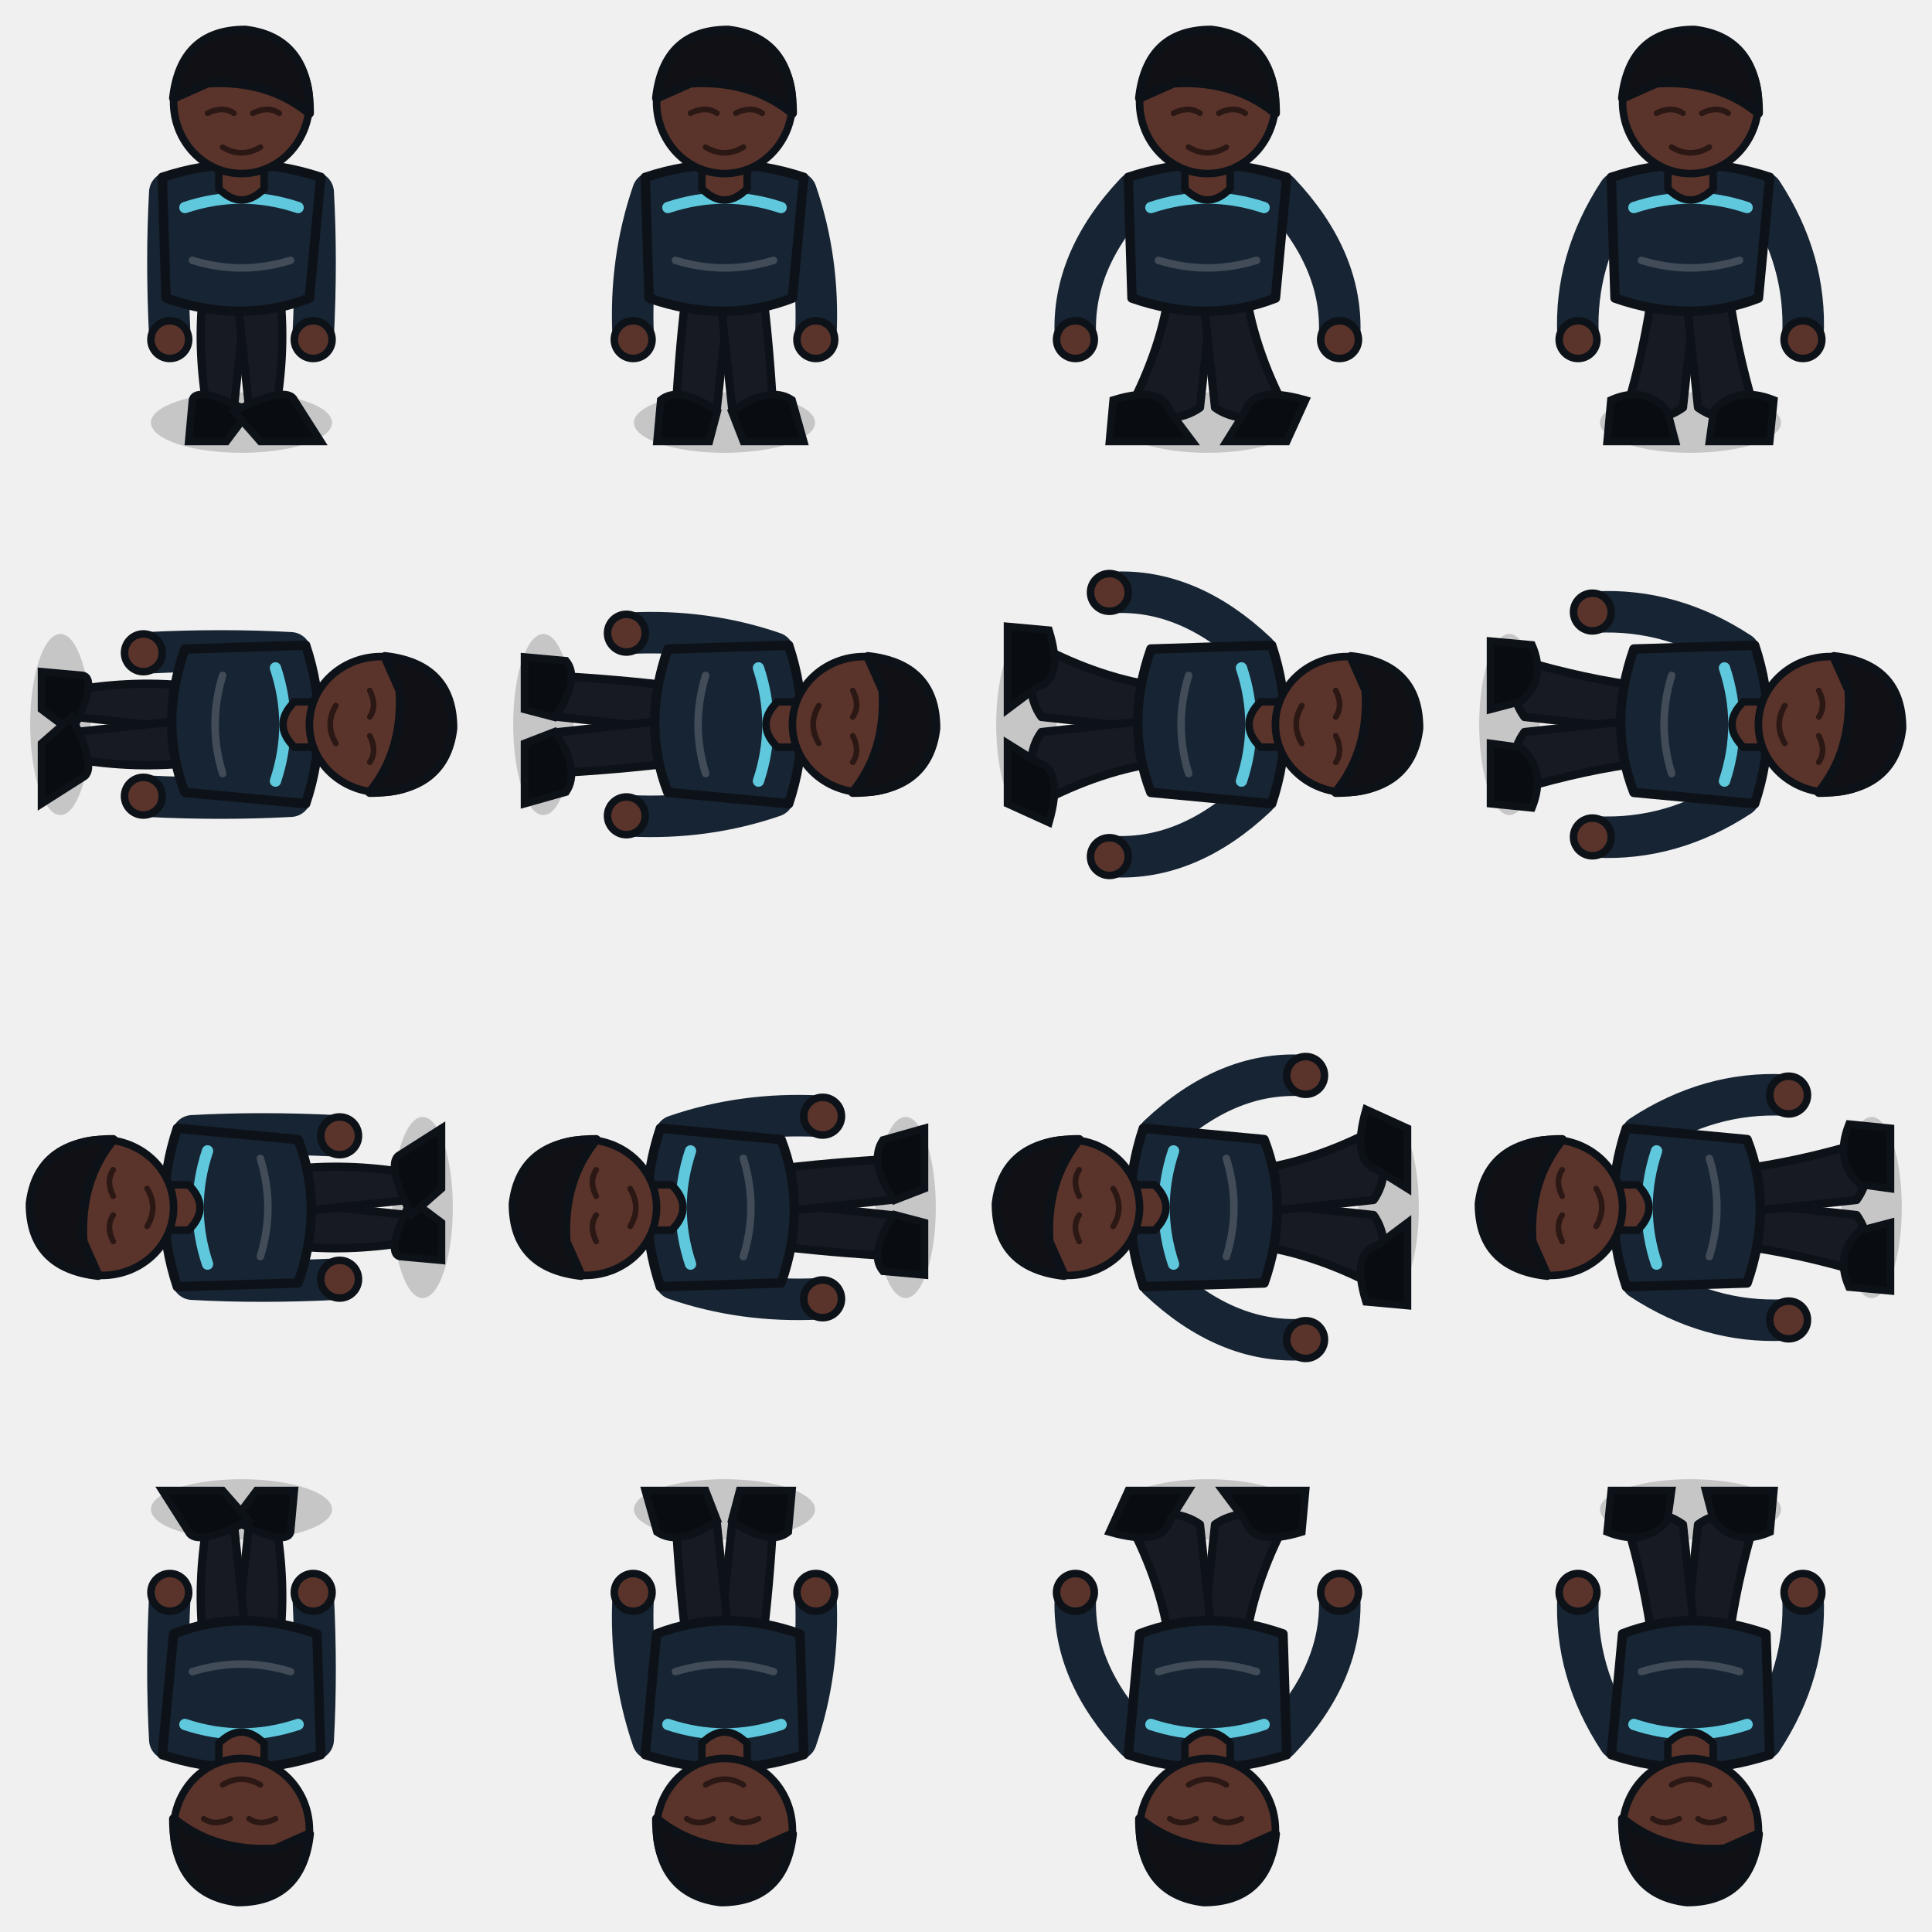
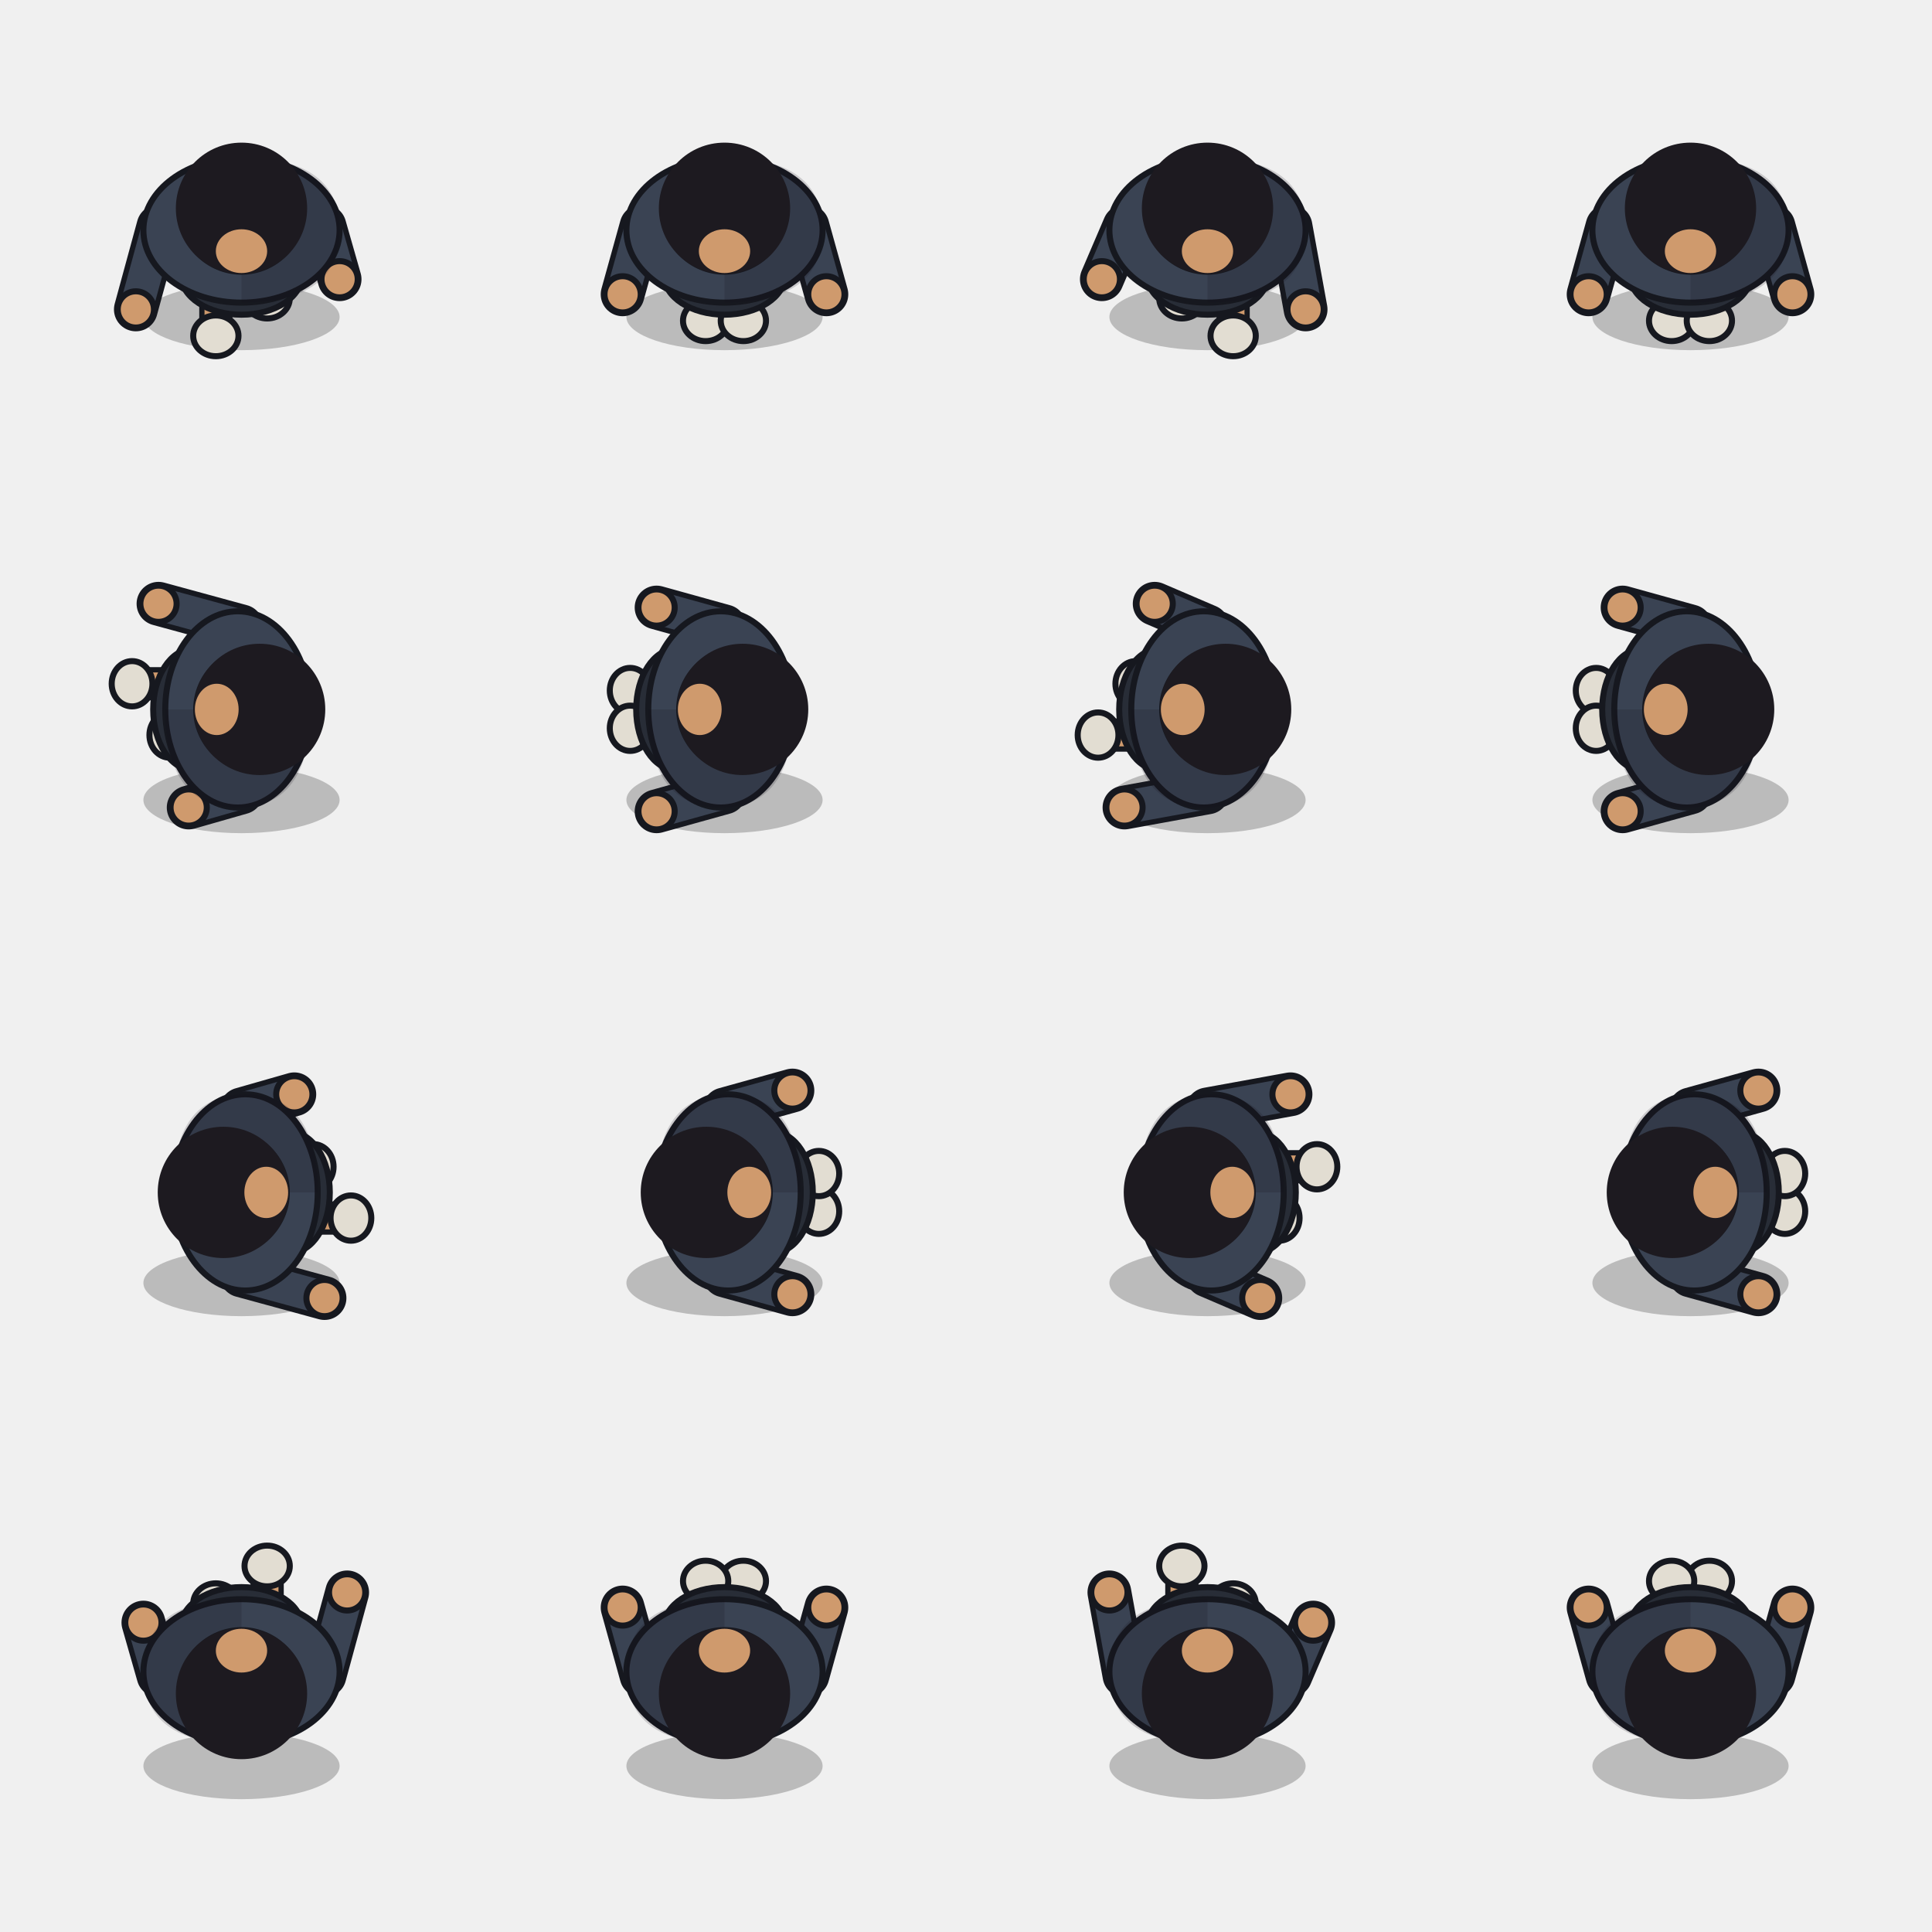
- <svg xmlns="http://www.w3.org/2000/svg" viewBox="0 0 512 512">
-   <style>.skin{fill:#5a342b;stroke:#0d1218;stroke-width:2}.hair{fill:#111014;stroke:#0d1218;stroke-width:2.4;stroke-linejoin:round}.top{fill:#172433;stroke:#0d1218;stroke-width:2.5;stroke-linejoin:round}.pants{fill:#171a21;stroke:#0d1218;stroke-width:2.2;stroke-linejoin:round}.shoe{fill:#090c11;stroke:#0d1218;stroke-width:2}.arm{fill:none;stroke:#172433;stroke-width:11;stroke-linecap:round}.accent{fill:none;stroke:#5fc8dd;stroke-width:3;stroke-linecap:round}.highlight{fill:none;stroke:#fff;stroke-opacity:.18;stroke-width:2;stroke-linecap:round}.face{fill:none;stroke:#2b1714;stroke-width:1.5;stroke-linecap:round}</style>
-   <defs>
-     <g id="f0">
-       <ellipse cx="64" cy="112" rx="24" ry="8" fill="#05080d" opacity=".18" />
-       <path d="M54 76Q52 92 55 109Q55 113 62 108L65 80Z" class="pants" />
-       <path d="M74 76Q76 92 73 109Q73 113 66 108L63 80Z" class="pants" />
-       <path d="M51 106Q52 102 66 109L60 117H50Z" class="shoe" />
-       <path d="M62 109Q76 102 78 106L85 117H69Z" class="shoe" />
-       <path d="M45 51Q44 69 45 89" class="arm" />
-       <circle cx="45" cy="90" r="5" class="skin" />
-       <path d="M83 51Q84 69 83 89" class="arm" />
-       <circle cx="83" cy="90" r="5" class="skin" />
-       <path d="M43 47Q64 40 85 47L82 79Q64 86 44 79Z" class="top" />
-       <path d="M49 55Q64 50 79 55" class="accent" />
-       <path d="M51 69Q64 73 77 69" class="highlight" />
-       <path d="M58 39H70V50Q64 56 58 50Z" class="skin" />
-       <ellipse cx="64" cy="27" rx="18" ry="19" class="skin" />
-       <path d="M46 26Q48 8 65 8Q82 10 82 30Q71 21 55 22Z" class="hair" />
-       <path d="M55 30Q59 28 62 30M67 30Q71 28 74 30M59 39Q64 42 69 39" class="face" />
-     </g>
-     <g id="f1">
-       <ellipse cx="64" cy="112" rx="24" ry="8" fill="#05080d" opacity=".18" />
-       <path d="M54 76Q52 92 51.1 109Q55 113 62 108L65 80Z" class="pants" />
-       <path d="M74 76Q76 92 76.9 109Q73 113 66 108L63 80Z" class="pants" />
-       <path d="M47.1 106Q52 102 62.1 109L60 117H46.1Z" class="shoe" />
-       <path d="M65.9 109Q76 102 81.9 106L85 117H69Z" class="shoe" />
-       <path d="M45 51Q38.8 69 39.8 89" class="arm" />
-       <circle cx="39.8" cy="90" r="5" class="skin" />
-       <path d="M83 51Q89.2 69 88.2 89" class="arm" />
-       <circle cx="88.2" cy="90" r="5" class="skin" />
-       <path d="M43 47Q64 40 85 47L82 79Q64 86 44 79Z" class="top" />
-       <path d="M49 55Q64 50 79 55" class="accent" />
-       <path d="M51 69Q64 73 77 69" class="highlight" />
-       <path d="M58 39H70V50Q64 56 58 50Z" class="skin" />
-       <ellipse cx="64" cy="27" rx="18" ry="19" class="skin" />
-       <path d="M46 26Q48 8 65 8Q82 10 82 30Q71 21 55 22Z" class="hair" />
-       <path d="M55 30Q59 28 62 30M67 30Q71 28 74 30M59 39Q64 42 69 39" class="face" />
-     </g>
-     <g id="f2">
-       <ellipse cx="64" cy="112" rx="24" ry="8" fill="#05080d" opacity=".18" />
-       <path d="M54 76Q52 92 43 109Q55 113 62 108L65 80Z" class="pants" />
-       <path d="M74 76Q76 92 85 109Q73 113 66 108L63 80Z" class="pants" />
-       <path d="M39 106Q52 102 54 109L60 117H38Z" class="shoe" />
-       <path d="M74 109Q76 102 90 106L85 117H69Z" class="shoe" />
-       <path d="M45 51Q28 69 29 89" class="arm" />
-       <circle cx="29" cy="90" r="5" class="skin" />
-       <path d="M83 51Q100 69 99 89" class="arm" />
-       <circle cx="99" cy="90" r="5" class="skin" />
-       <path d="M43 47Q64 40 85 47L82 79Q64 86 44 79Z" class="top" />
-       <path d="M49 55Q64 50 79 55" class="accent" />
-       <path d="M51 69Q64 73 77 69" class="highlight" />
-       <path d="M58 39H70V50Q64 56 58 50Z" class="skin" />
-       <ellipse cx="64" cy="27" rx="18" ry="19" class="skin" />
-       <path d="M46 26Q48 8 65 8Q82 10 82 30Q71 21 55 22Z" class="hair" />
-       <path d="M55 30Q59 28 62 30M67 30Q71 28 74 30M59 39Q64 42 69 39" class="face" />
-     </g>
-     <g id="f3">
-       <ellipse cx="64" cy="112" rx="24" ry="8" fill="#05080d" opacity=".18" />
-       <path d="M54 76Q52 92 46.9 109Q55 113 62 108L65 80Z" class="pants" />
-       <path d="M74 76Q76 92 81.1 109Q73 113 66 108L63 80Z" class="pants" />
-       <path d="M42.9 106Q52 102 57.9 109L60 117H41.9Z" class="shoe" />
-       <path d="M70.1 109Q76 102 86.1 106L85 117H69Z" class="shoe" />
-       <path d="M45 51Q33.2 69 34.2 89" class="arm" />
-       <circle cx="34.2" cy="90" r="5" class="skin" />
-       <path d="M83 51Q94.8 69 93.8 89" class="arm" />
-       <circle cx="93.8" cy="90" r="5" class="skin" />
-       <path d="M43 47Q64 40 85 47L82 79Q64 86 44 79Z" class="top" />
-       <path d="M49 55Q64 50 79 55" class="accent" />
-       <path d="M51 69Q64 73 77 69" class="highlight" />
-       <path d="M58 39H70V50Q64 56 58 50Z" class="skin" />
-       <ellipse cx="64" cy="27" rx="18" ry="19" class="skin" />
-       <path d="M46 26Q48 8 65 8Q82 10 82 30Q71 21 55 22Z" class="hair" />
-       <path d="M55 30Q59 28 62 30M67 30Q71 28 74 30M59 39Q64 42 69 39" class="face" />
-     </g>
-   </defs>
-   <g transform="translate(0 0)">
-     <use href="#f0" />
-   </g>
-   <g transform="translate(128 0)">
-     <use href="#f1" />
-   </g>
-   <g transform="translate(256 0)">
-     <use href="#f2" />
-   </g>
-   <g transform="translate(384 0)">
-     <use href="#f3" />
-   </g>
-   <g transform="translate(0 128) rotate(90 64 64)">
-     <use href="#f0" />
-   </g>
-   <g transform="translate(128 128) rotate(90 64 64)">
-     <use href="#f1" />
-   </g>
-   <g transform="translate(256 128) rotate(90 64 64)">
-     <use href="#f2" />
-   </g>
-   <g transform="translate(384 128) rotate(90 64 64)">
-     <use href="#f3" />
-   </g>
-   <g transform="translate(0 256) rotate(-90 64 64)">
-     <use href="#f0" />
-   </g>
-   <g transform="translate(128 256) rotate(-90 64 64)">
-     <use href="#f1" />
-   </g>
-   <g transform="translate(256 256) rotate(-90 64 64)">
-     <use href="#f2" />
-   </g>
-   <g transform="translate(384 256) rotate(-90 64 64)">
-     <use href="#f3" />
-   </g>
-   <g transform="translate(0 384) rotate(180 64 64)">
-     <use href="#f0" />
-   </g>
-   <g transform="translate(128 384) rotate(180 64 64)">
-     <use href="#f1" />
-   </g>
-   <g transform="translate(256 384) rotate(180 64 64)">
-     <use href="#f2" />
-   </g>
-   <g transform="translate(384 384) rotate(180 64 64)">
-     <use href="#f3" />
+ <svg xmlns="http://www.w3.org/2000/svg" width="512" height="512" viewBox="0 0 512 512">
+   <g transform="translate(0 -6) scale(2)">
+     <ellipse cx="32" cy="45" rx="13" ry="4.4" fill="rgba(0,0,0,0.22)" />
+     <g transform="rotate(0 32 33)">
+       <line x1="28.6" y1="43.5" x2="28.6" y2="47.5" stroke="#16181f" stroke-width="4.4" stroke-linecap="round" />
+       <line x1="28.6" y1="43.5" x2="28.6" y2="47.5" stroke="#cf9a6d" stroke-width="3" stroke-linecap="round" />
+       <ellipse cx="28.6" cy="47.5" rx="3" ry="2.7" fill="#e2ddd2" stroke="#16181f" stroke-width="0.8" />
+       <line x1="35.4" y1="41" x2="35.4" y2="42.5" stroke="#16181f" stroke-width="4.4" stroke-linecap="round" />
+       <line x1="35.4" y1="41" x2="35.4" y2="42.5" stroke="#cf9a6d" stroke-width="3" stroke-linecap="round" />
+       <ellipse cx="35.4" cy="42.5" rx="3" ry="2.7" fill="#e2ddd2" stroke="#16181f" stroke-width="0.8" />
+       <line x1="21" y1="33" x2="18" y2="44" stroke="#16181f" stroke-width="5.8" stroke-linecap="round" />
+       <line x1="21" y1="33" x2="18" y2="44" stroke="#3a4353" stroke-width="4.4" stroke-linecap="round" />
+       <ellipse cx="18" cy="44" rx="2.4" ry="2.4" fill="#cf9a6d" stroke="#16181f" stroke-width="0.8" />
+       <line x1="43" y1="33" x2="45" y2="40" stroke="#16181f" stroke-width="5.8" stroke-linecap="round" />
+       <line x1="43" y1="33" x2="45" y2="40" stroke="#3a4353" stroke-width="4.4" stroke-linecap="round" />
+       <ellipse cx="45" cy="40" rx="2.4" ry="2.4" fill="#cf9a6d" stroke="#16181f" stroke-width="0.8" />
+       <ellipse cx="32" cy="39.5" rx="8" ry="5.2" fill="#282d37" stroke="#16181f" stroke-width="0.8" />
+       <ellipse cx="32" cy="33.5" rx="13" ry="9.6" fill="#3a4353" stroke="#16181f" stroke-width="0.8" />
+       <path d="M 32 23.9 Q 45 23.9 45 33.5 Q 45 43.1 32 43.1 Z" fill="rgba(20,16,26,0.17)" />
+       <ellipse cx="32" cy="31" rx="8" ry="8" fill="#cf9a6d" stroke="#16181f" stroke-width="0.8" />
+       <ellipse cx="32" cy="35.96" rx="3.4" ry="2.4" fill="#1d1a20" opacity="0.30" />
+       <ellipse cx="32" cy="30.6" rx="8.7" ry="8.7" fill="#1d1a20" />
+       <ellipse cx="32" cy="36.28" rx="3.4" ry="2.9" fill="#cf9a6d" />
+     </g>
+   </g>
+   <g transform="translate(128 -6) scale(2)">
+     <ellipse cx="32" cy="45" rx="13" ry="4.4" fill="rgba(0,0,0,0.22)" />
+     <g transform="rotate(0 32 33)">
+       <line x1="29.5" y1="42.5" x2="29.5" y2="45.5" stroke="#16181f" stroke-width="4.4" stroke-linecap="round" />
+       <line x1="29.5" y1="42.5" x2="29.5" y2="45.5" stroke="#cf9a6d" stroke-width="3" stroke-linecap="round" />
+       <ellipse cx="29.5" cy="45.5" rx="3" ry="2.7" fill="#e2ddd2" stroke="#16181f" stroke-width="0.8" />
+       <line x1="34.5" y1="42.5" x2="34.5" y2="45.5" stroke="#16181f" stroke-width="4.4" stroke-linecap="round" />
+       <line x1="34.5" y1="42.5" x2="34.5" y2="45.5" stroke="#cf9a6d" stroke-width="3" stroke-linecap="round" />
+       <ellipse cx="34.5" cy="45.5" rx="3" ry="2.7" fill="#e2ddd2" stroke="#16181f" stroke-width="0.8" />
+       <line x1="21" y1="33" x2="18.5" y2="42" stroke="#16181f" stroke-width="5.8" stroke-linecap="round" />
+       <line x1="21" y1="33" x2="18.5" y2="42" stroke="#3a4353" stroke-width="4.4" stroke-linecap="round" />
+       <ellipse cx="18.5" cy="42" rx="2.4" ry="2.4" fill="#cf9a6d" stroke="#16181f" stroke-width="0.8" />
+       <line x1="43" y1="33" x2="45.5" y2="42" stroke="#16181f" stroke-width="5.8" stroke-linecap="round" />
+       <line x1="43" y1="33" x2="45.5" y2="42" stroke="#3a4353" stroke-width="4.4" stroke-linecap="round" />
+       <ellipse cx="45.5" cy="42" rx="2.4" ry="2.4" fill="#cf9a6d" stroke="#16181f" stroke-width="0.8" />
+       <ellipse cx="32" cy="39.5" rx="8" ry="5.2" fill="#282d37" stroke="#16181f" stroke-width="0.8" />
+       <ellipse cx="32" cy="33.5" rx="13" ry="9.6" fill="#3a4353" stroke="#16181f" stroke-width="0.8" />
+       <path d="M 32 23.9 Q 45 23.9 45 33.5 Q 45 43.1 32 43.1 Z" fill="rgba(20,16,26,0.17)" />
+       <ellipse cx="32" cy="31" rx="8" ry="8" fill="#cf9a6d" stroke="#16181f" stroke-width="0.8" />
+       <ellipse cx="32" cy="35.96" rx="3.4" ry="2.4" fill="#1d1a20" opacity="0.30" />
+       <ellipse cx="32" cy="30.6" rx="8.7" ry="8.7" fill="#1d1a20" />
+       <ellipse cx="32" cy="36.28" rx="3.4" ry="2.9" fill="#cf9a6d" />
+     </g>
+   </g>
+   <g transform="translate(256 -6) scale(2)">
+     <ellipse cx="32" cy="45" rx="13" ry="4.4" fill="rgba(0,0,0,0.22)" />
+     <g transform="rotate(0 32 33)">
+       <line x1="28.6" y1="41" x2="28.6" y2="42.5" stroke="#16181f" stroke-width="4.4" stroke-linecap="round" />
+       <line x1="28.6" y1="41" x2="28.6" y2="42.5" stroke="#cf9a6d" stroke-width="3" stroke-linecap="round" />
+       <ellipse cx="28.6" cy="42.5" rx="3" ry="2.7" fill="#e2ddd2" stroke="#16181f" stroke-width="0.8" />
+       <line x1="35.4" y1="43.5" x2="35.4" y2="47.5" stroke="#16181f" stroke-width="4.4" stroke-linecap="round" />
+       <line x1="35.4" y1="43.5" x2="35.4" y2="47.5" stroke="#cf9a6d" stroke-width="3" stroke-linecap="round" />
+       <ellipse cx="35.4" cy="47.5" rx="3" ry="2.7" fill="#e2ddd2" stroke="#16181f" stroke-width="0.8" />
+       <line x1="21" y1="33" x2="18" y2="40" stroke="#16181f" stroke-width="5.8" stroke-linecap="round" />
+       <line x1="21" y1="33" x2="18" y2="40" stroke="#3a4353" stroke-width="4.4" stroke-linecap="round" />
+       <ellipse cx="18" cy="40" rx="2.4" ry="2.4" fill="#cf9a6d" stroke="#16181f" stroke-width="0.8" />
+       <line x1="43" y1="33" x2="45" y2="44" stroke="#16181f" stroke-width="5.8" stroke-linecap="round" />
+       <line x1="43" y1="33" x2="45" y2="44" stroke="#3a4353" stroke-width="4.4" stroke-linecap="round" />
+       <ellipse cx="45" cy="44" rx="2.4" ry="2.4" fill="#cf9a6d" stroke="#16181f" stroke-width="0.8" />
+       <ellipse cx="32" cy="39.5" rx="8" ry="5.2" fill="#282d37" stroke="#16181f" stroke-width="0.8" />
+       <ellipse cx="32" cy="33.5" rx="13" ry="9.6" fill="#3a4353" stroke="#16181f" stroke-width="0.8" />
+       <path d="M 32 23.9 Q 45 23.9 45 33.5 Q 45 43.1 32 43.1 Z" fill="rgba(20,16,26,0.17)" />
+       <ellipse cx="32" cy="31" rx="8" ry="8" fill="#cf9a6d" stroke="#16181f" stroke-width="0.8" />
+       <ellipse cx="32" cy="35.96" rx="3.4" ry="2.4" fill="#1d1a20" opacity="0.30" />
+       <ellipse cx="32" cy="30.6" rx="8.7" ry="8.7" fill="#1d1a20" />
+       <ellipse cx="32" cy="36.28" rx="3.4" ry="2.9" fill="#cf9a6d" />
+     </g>
+   </g>
+   <g transform="translate(384 -6) scale(2)">
+     <ellipse cx="32" cy="45" rx="13" ry="4.4" fill="rgba(0,0,0,0.22)" />
+     <g transform="rotate(0 32 33)">
+       <line x1="29.5" y1="42.5" x2="29.5" y2="45.5" stroke="#16181f" stroke-width="4.4" stroke-linecap="round" />
+       <line x1="29.5" y1="42.5" x2="29.5" y2="45.5" stroke="#cf9a6d" stroke-width="3" stroke-linecap="round" />
+       <ellipse cx="29.5" cy="45.5" rx="3" ry="2.7" fill="#e2ddd2" stroke="#16181f" stroke-width="0.8" />
+       <line x1="34.5" y1="42.5" x2="34.5" y2="45.5" stroke="#16181f" stroke-width="4.4" stroke-linecap="round" />
+       <line x1="34.5" y1="42.5" x2="34.5" y2="45.5" stroke="#cf9a6d" stroke-width="3" stroke-linecap="round" />
+       <ellipse cx="34.5" cy="45.5" rx="3" ry="2.7" fill="#e2ddd2" stroke="#16181f" stroke-width="0.8" />
+       <line x1="21" y1="33" x2="18.5" y2="42" stroke="#16181f" stroke-width="5.8" stroke-linecap="round" />
+       <line x1="21" y1="33" x2="18.5" y2="42" stroke="#3a4353" stroke-width="4.4" stroke-linecap="round" />
+       <ellipse cx="18.5" cy="42" rx="2.4" ry="2.4" fill="#cf9a6d" stroke="#16181f" stroke-width="0.8" />
+       <line x1="43" y1="33" x2="45.5" y2="42" stroke="#16181f" stroke-width="5.8" stroke-linecap="round" />
+       <line x1="43" y1="33" x2="45.5" y2="42" stroke="#3a4353" stroke-width="4.4" stroke-linecap="round" />
+       <ellipse cx="45.5" cy="42" rx="2.4" ry="2.4" fill="#cf9a6d" stroke="#16181f" stroke-width="0.8" />
+       <ellipse cx="32" cy="39.5" rx="8" ry="5.2" fill="#282d37" stroke="#16181f" stroke-width="0.8" />
+       <ellipse cx="32" cy="33.5" rx="13" ry="9.6" fill="#3a4353" stroke="#16181f" stroke-width="0.8" />
+       <path d="M 32 23.9 Q 45 23.9 45 33.5 Q 45 43.1 32 43.1 Z" fill="rgba(20,16,26,0.17)" />
+       <ellipse cx="32" cy="31" rx="8" ry="8" fill="#cf9a6d" stroke="#16181f" stroke-width="0.8" />
+       <ellipse cx="32" cy="35.96" rx="3.4" ry="2.4" fill="#1d1a20" opacity="0.30" />
+       <ellipse cx="32" cy="30.6" rx="8.7" ry="8.7" fill="#1d1a20" />
+       <ellipse cx="32" cy="36.28" rx="3.4" ry="2.9" fill="#cf9a6d" />
+     </g>
+   </g>
+   <g transform="translate(0 122) scale(2)">
+     <ellipse cx="32" cy="45" rx="13" ry="4.4" fill="rgba(0,0,0,0.22)" />
+     <g transform="rotate(90 32 33)">
+       <line x1="28.6" y1="43.5" x2="28.6" y2="47.5" stroke="#16181f" stroke-width="4.4" stroke-linecap="round" />
+       <line x1="28.6" y1="43.5" x2="28.6" y2="47.5" stroke="#cf9a6d" stroke-width="3" stroke-linecap="round" />
+       <ellipse cx="28.6" cy="47.5" rx="3" ry="2.7" fill="#e2ddd2" stroke="#16181f" stroke-width="0.8" />
+       <line x1="35.4" y1="41" x2="35.4" y2="42.5" stroke="#16181f" stroke-width="4.4" stroke-linecap="round" />
+       <line x1="35.4" y1="41" x2="35.4" y2="42.5" stroke="#cf9a6d" stroke-width="3" stroke-linecap="round" />
+       <ellipse cx="35.4" cy="42.5" rx="3" ry="2.7" fill="#e2ddd2" stroke="#16181f" stroke-width="0.8" />
+       <line x1="21" y1="33" x2="18" y2="44" stroke="#16181f" stroke-width="5.8" stroke-linecap="round" />
+       <line x1="21" y1="33" x2="18" y2="44" stroke="#3a4353" stroke-width="4.4" stroke-linecap="round" />
+       <ellipse cx="18" cy="44" rx="2.4" ry="2.4" fill="#cf9a6d" stroke="#16181f" stroke-width="0.8" />
+       <line x1="43" y1="33" x2="45" y2="40" stroke="#16181f" stroke-width="5.8" stroke-linecap="round" />
+       <line x1="43" y1="33" x2="45" y2="40" stroke="#3a4353" stroke-width="4.4" stroke-linecap="round" />
+       <ellipse cx="45" cy="40" rx="2.4" ry="2.4" fill="#cf9a6d" stroke="#16181f" stroke-width="0.8" />
+       <ellipse cx="32" cy="39.5" rx="8" ry="5.2" fill="#282d37" stroke="#16181f" stroke-width="0.8" />
+       <ellipse cx="32" cy="33.5" rx="13" ry="9.6" fill="#3a4353" stroke="#16181f" stroke-width="0.8" />
+       <path d="M 32 23.9 Q 45 23.9 45 33.5 Q 45 43.1 32 43.1 Z" fill="rgba(20,16,26,0.17)" />
+       <ellipse cx="32" cy="31" rx="8" ry="8" fill="#cf9a6d" stroke="#16181f" stroke-width="0.8" />
+       <ellipse cx="32" cy="35.96" rx="3.4" ry="2.4" fill="#1d1a20" opacity="0.30" />
+       <ellipse cx="32" cy="30.6" rx="8.7" ry="8.7" fill="#1d1a20" />
+       <ellipse cx="32" cy="36.28" rx="3.4" ry="2.9" fill="#cf9a6d" />
+     </g>
+   </g>
+   <g transform="translate(128 122) scale(2)">
+     <ellipse cx="32" cy="45" rx="13" ry="4.4" fill="rgba(0,0,0,0.22)" />
+     <g transform="rotate(90 32 33)">
+       <line x1="29.5" y1="42.5" x2="29.5" y2="45.5" stroke="#16181f" stroke-width="4.4" stroke-linecap="round" />
+       <line x1="29.5" y1="42.5" x2="29.5" y2="45.5" stroke="#cf9a6d" stroke-width="3" stroke-linecap="round" />
+       <ellipse cx="29.5" cy="45.5" rx="3" ry="2.7" fill="#e2ddd2" stroke="#16181f" stroke-width="0.8" />
+       <line x1="34.5" y1="42.5" x2="34.5" y2="45.5" stroke="#16181f" stroke-width="4.4" stroke-linecap="round" />
+       <line x1="34.5" y1="42.5" x2="34.5" y2="45.5" stroke="#cf9a6d" stroke-width="3" stroke-linecap="round" />
+       <ellipse cx="34.5" cy="45.5" rx="3" ry="2.7" fill="#e2ddd2" stroke="#16181f" stroke-width="0.8" />
+       <line x1="21" y1="33" x2="18.5" y2="42" stroke="#16181f" stroke-width="5.8" stroke-linecap="round" />
+       <line x1="21" y1="33" x2="18.5" y2="42" stroke="#3a4353" stroke-width="4.4" stroke-linecap="round" />
+       <ellipse cx="18.5" cy="42" rx="2.4" ry="2.4" fill="#cf9a6d" stroke="#16181f" stroke-width="0.8" />
+       <line x1="43" y1="33" x2="45.5" y2="42" stroke="#16181f" stroke-width="5.8" stroke-linecap="round" />
+       <line x1="43" y1="33" x2="45.5" y2="42" stroke="#3a4353" stroke-width="4.4" stroke-linecap="round" />
+       <ellipse cx="45.5" cy="42" rx="2.4" ry="2.4" fill="#cf9a6d" stroke="#16181f" stroke-width="0.8" />
+       <ellipse cx="32" cy="39.5" rx="8" ry="5.2" fill="#282d37" stroke="#16181f" stroke-width="0.8" />
+       <ellipse cx="32" cy="33.5" rx="13" ry="9.6" fill="#3a4353" stroke="#16181f" stroke-width="0.8" />
+       <path d="M 32 23.9 Q 45 23.9 45 33.5 Q 45 43.1 32 43.1 Z" fill="rgba(20,16,26,0.17)" />
+       <ellipse cx="32" cy="31" rx="8" ry="8" fill="#cf9a6d" stroke="#16181f" stroke-width="0.8" />
+       <ellipse cx="32" cy="35.96" rx="3.4" ry="2.4" fill="#1d1a20" opacity="0.30" />
+       <ellipse cx="32" cy="30.6" rx="8.7" ry="8.7" fill="#1d1a20" />
+       <ellipse cx="32" cy="36.28" rx="3.4" ry="2.9" fill="#cf9a6d" />
+     </g>
+   </g>
+   <g transform="translate(256 122) scale(2)">
+     <ellipse cx="32" cy="45" rx="13" ry="4.4" fill="rgba(0,0,0,0.22)" />
+     <g transform="rotate(90 32 33)">
+       <line x1="28.6" y1="41" x2="28.6" y2="42.5" stroke="#16181f" stroke-width="4.4" stroke-linecap="round" />
+       <line x1="28.6" y1="41" x2="28.6" y2="42.5" stroke="#cf9a6d" stroke-width="3" stroke-linecap="round" />
+       <ellipse cx="28.6" cy="42.5" rx="3" ry="2.7" fill="#e2ddd2" stroke="#16181f" stroke-width="0.8" />
+       <line x1="35.4" y1="43.5" x2="35.4" y2="47.5" stroke="#16181f" stroke-width="4.4" stroke-linecap="round" />
+       <line x1="35.4" y1="43.5" x2="35.4" y2="47.5" stroke="#cf9a6d" stroke-width="3" stroke-linecap="round" />
+       <ellipse cx="35.4" cy="47.5" rx="3" ry="2.7" fill="#e2ddd2" stroke="#16181f" stroke-width="0.8" />
+       <line x1="21" y1="33" x2="18" y2="40" stroke="#16181f" stroke-width="5.8" stroke-linecap="round" />
+       <line x1="21" y1="33" x2="18" y2="40" stroke="#3a4353" stroke-width="4.4" stroke-linecap="round" />
+       <ellipse cx="18" cy="40" rx="2.4" ry="2.4" fill="#cf9a6d" stroke="#16181f" stroke-width="0.8" />
+       <line x1="43" y1="33" x2="45" y2="44" stroke="#16181f" stroke-width="5.8" stroke-linecap="round" />
+       <line x1="43" y1="33" x2="45" y2="44" stroke="#3a4353" stroke-width="4.4" stroke-linecap="round" />
+       <ellipse cx="45" cy="44" rx="2.4" ry="2.4" fill="#cf9a6d" stroke="#16181f" stroke-width="0.8" />
+       <ellipse cx="32" cy="39.5" rx="8" ry="5.2" fill="#282d37" stroke="#16181f" stroke-width="0.8" />
+       <ellipse cx="32" cy="33.5" rx="13" ry="9.6" fill="#3a4353" stroke="#16181f" stroke-width="0.8" />
+       <path d="M 32 23.9 Q 45 23.9 45 33.5 Q 45 43.1 32 43.1 Z" fill="rgba(20,16,26,0.17)" />
+       <ellipse cx="32" cy="31" rx="8" ry="8" fill="#cf9a6d" stroke="#16181f" stroke-width="0.8" />
+       <ellipse cx="32" cy="35.96" rx="3.4" ry="2.4" fill="#1d1a20" opacity="0.30" />
+       <ellipse cx="32" cy="30.6" rx="8.7" ry="8.7" fill="#1d1a20" />
+       <ellipse cx="32" cy="36.28" rx="3.4" ry="2.9" fill="#cf9a6d" />
+     </g>
+   </g>
+   <g transform="translate(384 122) scale(2)">
+     <ellipse cx="32" cy="45" rx="13" ry="4.4" fill="rgba(0,0,0,0.22)" />
+     <g transform="rotate(90 32 33)">
+       <line x1="29.5" y1="42.5" x2="29.5" y2="45.5" stroke="#16181f" stroke-width="4.4" stroke-linecap="round" />
+       <line x1="29.5" y1="42.5" x2="29.5" y2="45.5" stroke="#cf9a6d" stroke-width="3" stroke-linecap="round" />
+       <ellipse cx="29.5" cy="45.5" rx="3" ry="2.7" fill="#e2ddd2" stroke="#16181f" stroke-width="0.8" />
+       <line x1="34.5" y1="42.5" x2="34.5" y2="45.5" stroke="#16181f" stroke-width="4.4" stroke-linecap="round" />
+       <line x1="34.5" y1="42.5" x2="34.5" y2="45.5" stroke="#cf9a6d" stroke-width="3" stroke-linecap="round" />
+       <ellipse cx="34.5" cy="45.5" rx="3" ry="2.7" fill="#e2ddd2" stroke="#16181f" stroke-width="0.8" />
+       <line x1="21" y1="33" x2="18.5" y2="42" stroke="#16181f" stroke-width="5.8" stroke-linecap="round" />
+       <line x1="21" y1="33" x2="18.5" y2="42" stroke="#3a4353" stroke-width="4.4" stroke-linecap="round" />
+       <ellipse cx="18.5" cy="42" rx="2.4" ry="2.4" fill="#cf9a6d" stroke="#16181f" stroke-width="0.8" />
+       <line x1="43" y1="33" x2="45.5" y2="42" stroke="#16181f" stroke-width="5.8" stroke-linecap="round" />
+       <line x1="43" y1="33" x2="45.5" y2="42" stroke="#3a4353" stroke-width="4.4" stroke-linecap="round" />
+       <ellipse cx="45.5" cy="42" rx="2.4" ry="2.4" fill="#cf9a6d" stroke="#16181f" stroke-width="0.8" />
+       <ellipse cx="32" cy="39.5" rx="8" ry="5.2" fill="#282d37" stroke="#16181f" stroke-width="0.8" />
+       <ellipse cx="32" cy="33.5" rx="13" ry="9.6" fill="#3a4353" stroke="#16181f" stroke-width="0.8" />
+       <path d="M 32 23.9 Q 45 23.9 45 33.5 Q 45 43.1 32 43.1 Z" fill="rgba(20,16,26,0.17)" />
+       <ellipse cx="32" cy="31" rx="8" ry="8" fill="#cf9a6d" stroke="#16181f" stroke-width="0.8" />
+       <ellipse cx="32" cy="35.96" rx="3.4" ry="2.4" fill="#1d1a20" opacity="0.30" />
+       <ellipse cx="32" cy="30.6" rx="8.7" ry="8.7" fill="#1d1a20" />
+       <ellipse cx="32" cy="36.28" rx="3.4" ry="2.9" fill="#cf9a6d" />
+     </g>
+   </g>
+   <g transform="translate(0 250) scale(2)">
+     <ellipse cx="32" cy="45" rx="13" ry="4.4" fill="rgba(0,0,0,0.22)" />
+     <g transform="rotate(-90 32 33)">
+       <line x1="28.6" y1="43.5" x2="28.6" y2="47.5" stroke="#16181f" stroke-width="4.4" stroke-linecap="round" />
+       <line x1="28.6" y1="43.5" x2="28.6" y2="47.5" stroke="#cf9a6d" stroke-width="3" stroke-linecap="round" />
+       <ellipse cx="28.6" cy="47.5" rx="3" ry="2.7" fill="#e2ddd2" stroke="#16181f" stroke-width="0.8" />
+       <line x1="35.4" y1="41" x2="35.4" y2="42.5" stroke="#16181f" stroke-width="4.4" stroke-linecap="round" />
+       <line x1="35.4" y1="41" x2="35.4" y2="42.5" stroke="#cf9a6d" stroke-width="3" stroke-linecap="round" />
+       <ellipse cx="35.4" cy="42.5" rx="3" ry="2.7" fill="#e2ddd2" stroke="#16181f" stroke-width="0.8" />
+       <line x1="21" y1="33" x2="18" y2="44" stroke="#16181f" stroke-width="5.8" stroke-linecap="round" />
+       <line x1="21" y1="33" x2="18" y2="44" stroke="#3a4353" stroke-width="4.4" stroke-linecap="round" />
+       <ellipse cx="18" cy="44" rx="2.4" ry="2.4" fill="#cf9a6d" stroke="#16181f" stroke-width="0.8" />
+       <line x1="43" y1="33" x2="45" y2="40" stroke="#16181f" stroke-width="5.8" stroke-linecap="round" />
+       <line x1="43" y1="33" x2="45" y2="40" stroke="#3a4353" stroke-width="4.4" stroke-linecap="round" />
+       <ellipse cx="45" cy="40" rx="2.4" ry="2.4" fill="#cf9a6d" stroke="#16181f" stroke-width="0.8" />
+       <ellipse cx="32" cy="39.5" rx="8" ry="5.2" fill="#282d37" stroke="#16181f" stroke-width="0.8" />
+       <ellipse cx="32" cy="33.5" rx="13" ry="9.6" fill="#3a4353" stroke="#16181f" stroke-width="0.8" />
+       <path d="M 32 23.9 Q 45 23.9 45 33.5 Q 45 43.1 32 43.1 Z" fill="rgba(20,16,26,0.17)" />
+       <ellipse cx="32" cy="31" rx="8" ry="8" fill="#cf9a6d" stroke="#16181f" stroke-width="0.8" />
+       <ellipse cx="32" cy="35.96" rx="3.4" ry="2.4" fill="#1d1a20" opacity="0.30" />
+       <ellipse cx="32" cy="30.6" rx="8.7" ry="8.7" fill="#1d1a20" />
+       <ellipse cx="32" cy="36.28" rx="3.4" ry="2.9" fill="#cf9a6d" />
+     </g>
+   </g>
+   <g transform="translate(128 250) scale(2)">
+     <ellipse cx="32" cy="45" rx="13" ry="4.4" fill="rgba(0,0,0,0.22)" />
+     <g transform="rotate(-90 32 33)">
+       <line x1="29.5" y1="42.5" x2="29.5" y2="45.5" stroke="#16181f" stroke-width="4.4" stroke-linecap="round" />
+       <line x1="29.5" y1="42.5" x2="29.5" y2="45.5" stroke="#cf9a6d" stroke-width="3" stroke-linecap="round" />
+       <ellipse cx="29.5" cy="45.5" rx="3" ry="2.7" fill="#e2ddd2" stroke="#16181f" stroke-width="0.8" />
+       <line x1="34.5" y1="42.5" x2="34.5" y2="45.5" stroke="#16181f" stroke-width="4.4" stroke-linecap="round" />
+       <line x1="34.5" y1="42.5" x2="34.5" y2="45.5" stroke="#cf9a6d" stroke-width="3" stroke-linecap="round" />
+       <ellipse cx="34.5" cy="45.5" rx="3" ry="2.7" fill="#e2ddd2" stroke="#16181f" stroke-width="0.8" />
+       <line x1="21" y1="33" x2="18.5" y2="42" stroke="#16181f" stroke-width="5.8" stroke-linecap="round" />
+       <line x1="21" y1="33" x2="18.5" y2="42" stroke="#3a4353" stroke-width="4.4" stroke-linecap="round" />
+       <ellipse cx="18.5" cy="42" rx="2.4" ry="2.4" fill="#cf9a6d" stroke="#16181f" stroke-width="0.8" />
+       <line x1="43" y1="33" x2="45.5" y2="42" stroke="#16181f" stroke-width="5.8" stroke-linecap="round" />
+       <line x1="43" y1="33" x2="45.5" y2="42" stroke="#3a4353" stroke-width="4.4" stroke-linecap="round" />
+       <ellipse cx="45.5" cy="42" rx="2.4" ry="2.4" fill="#cf9a6d" stroke="#16181f" stroke-width="0.8" />
+       <ellipse cx="32" cy="39.5" rx="8" ry="5.2" fill="#282d37" stroke="#16181f" stroke-width="0.8" />
+       <ellipse cx="32" cy="33.5" rx="13" ry="9.6" fill="#3a4353" stroke="#16181f" stroke-width="0.8" />
+       <path d="M 32 23.9 Q 45 23.9 45 33.5 Q 45 43.1 32 43.1 Z" fill="rgba(20,16,26,0.17)" />
+       <ellipse cx="32" cy="31" rx="8" ry="8" fill="#cf9a6d" stroke="#16181f" stroke-width="0.8" />
+       <ellipse cx="32" cy="35.96" rx="3.4" ry="2.4" fill="#1d1a20" opacity="0.30" />
+       <ellipse cx="32" cy="30.6" rx="8.7" ry="8.7" fill="#1d1a20" />
+       <ellipse cx="32" cy="36.28" rx="3.4" ry="2.9" fill="#cf9a6d" />
+     </g>
+   </g>
+   <g transform="translate(256 250) scale(2)">
+     <ellipse cx="32" cy="45" rx="13" ry="4.4" fill="rgba(0,0,0,0.22)" />
+     <g transform="rotate(-90 32 33)">
+       <line x1="28.6" y1="41" x2="28.6" y2="42.5" stroke="#16181f" stroke-width="4.4" stroke-linecap="round" />
+       <line x1="28.6" y1="41" x2="28.6" y2="42.5" stroke="#cf9a6d" stroke-width="3" stroke-linecap="round" />
+       <ellipse cx="28.6" cy="42.5" rx="3" ry="2.7" fill="#e2ddd2" stroke="#16181f" stroke-width="0.8" />
+       <line x1="35.4" y1="43.5" x2="35.4" y2="47.5" stroke="#16181f" stroke-width="4.4" stroke-linecap="round" />
+       <line x1="35.4" y1="43.5" x2="35.4" y2="47.5" stroke="#cf9a6d" stroke-width="3" stroke-linecap="round" />
+       <ellipse cx="35.4" cy="47.5" rx="3" ry="2.7" fill="#e2ddd2" stroke="#16181f" stroke-width="0.8" />
+       <line x1="21" y1="33" x2="18" y2="40" stroke="#16181f" stroke-width="5.8" stroke-linecap="round" />
+       <line x1="21" y1="33" x2="18" y2="40" stroke="#3a4353" stroke-width="4.4" stroke-linecap="round" />
+       <ellipse cx="18" cy="40" rx="2.4" ry="2.4" fill="#cf9a6d" stroke="#16181f" stroke-width="0.8" />
+       <line x1="43" y1="33" x2="45" y2="44" stroke="#16181f" stroke-width="5.8" stroke-linecap="round" />
+       <line x1="43" y1="33" x2="45" y2="44" stroke="#3a4353" stroke-width="4.4" stroke-linecap="round" />
+       <ellipse cx="45" cy="44" rx="2.4" ry="2.4" fill="#cf9a6d" stroke="#16181f" stroke-width="0.8" />
+       <ellipse cx="32" cy="39.5" rx="8" ry="5.2" fill="#282d37" stroke="#16181f" stroke-width="0.8" />
+       <ellipse cx="32" cy="33.5" rx="13" ry="9.6" fill="#3a4353" stroke="#16181f" stroke-width="0.8" />
+       <path d="M 32 23.9 Q 45 23.9 45 33.5 Q 45 43.1 32 43.1 Z" fill="rgba(20,16,26,0.17)" />
+       <ellipse cx="32" cy="31" rx="8" ry="8" fill="#cf9a6d" stroke="#16181f" stroke-width="0.8" />
+       <ellipse cx="32" cy="35.96" rx="3.4" ry="2.4" fill="#1d1a20" opacity="0.30" />
+       <ellipse cx="32" cy="30.6" rx="8.7" ry="8.7" fill="#1d1a20" />
+       <ellipse cx="32" cy="36.28" rx="3.4" ry="2.9" fill="#cf9a6d" />
+     </g>
+   </g>
+   <g transform="translate(384 250) scale(2)">
+     <ellipse cx="32" cy="45" rx="13" ry="4.4" fill="rgba(0,0,0,0.22)" />
+     <g transform="rotate(-90 32 33)">
+       <line x1="29.5" y1="42.5" x2="29.5" y2="45.5" stroke="#16181f" stroke-width="4.4" stroke-linecap="round" />
+       <line x1="29.5" y1="42.5" x2="29.5" y2="45.5" stroke="#cf9a6d" stroke-width="3" stroke-linecap="round" />
+       <ellipse cx="29.5" cy="45.5" rx="3" ry="2.7" fill="#e2ddd2" stroke="#16181f" stroke-width="0.8" />
+       <line x1="34.5" y1="42.5" x2="34.5" y2="45.5" stroke="#16181f" stroke-width="4.4" stroke-linecap="round" />
+       <line x1="34.5" y1="42.5" x2="34.5" y2="45.5" stroke="#cf9a6d" stroke-width="3" stroke-linecap="round" />
+       <ellipse cx="34.5" cy="45.5" rx="3" ry="2.7" fill="#e2ddd2" stroke="#16181f" stroke-width="0.8" />
+       <line x1="21" y1="33" x2="18.5" y2="42" stroke="#16181f" stroke-width="5.8" stroke-linecap="round" />
+       <line x1="21" y1="33" x2="18.5" y2="42" stroke="#3a4353" stroke-width="4.4" stroke-linecap="round" />
+       <ellipse cx="18.5" cy="42" rx="2.4" ry="2.4" fill="#cf9a6d" stroke="#16181f" stroke-width="0.8" />
+       <line x1="43" y1="33" x2="45.5" y2="42" stroke="#16181f" stroke-width="5.8" stroke-linecap="round" />
+       <line x1="43" y1="33" x2="45.5" y2="42" stroke="#3a4353" stroke-width="4.4" stroke-linecap="round" />
+       <ellipse cx="45.5" cy="42" rx="2.4" ry="2.4" fill="#cf9a6d" stroke="#16181f" stroke-width="0.8" />
+       <ellipse cx="32" cy="39.5" rx="8" ry="5.2" fill="#282d37" stroke="#16181f" stroke-width="0.8" />
+       <ellipse cx="32" cy="33.5" rx="13" ry="9.6" fill="#3a4353" stroke="#16181f" stroke-width="0.8" />
+       <path d="M 32 23.9 Q 45 23.9 45 33.5 Q 45 43.1 32 43.1 Z" fill="rgba(20,16,26,0.17)" />
+       <ellipse cx="32" cy="31" rx="8" ry="8" fill="#cf9a6d" stroke="#16181f" stroke-width="0.8" />
+       <ellipse cx="32" cy="35.96" rx="3.4" ry="2.4" fill="#1d1a20" opacity="0.30" />
+       <ellipse cx="32" cy="30.6" rx="8.7" ry="8.7" fill="#1d1a20" />
+       <ellipse cx="32" cy="36.28" rx="3.4" ry="2.9" fill="#cf9a6d" />
+     </g>
+   </g>
+   <g transform="translate(0 378) scale(2)">
+     <ellipse cx="32" cy="45" rx="13" ry="4.4" fill="rgba(0,0,0,0.22)" />
+     <g transform="rotate(-180 32 33)">
+       <line x1="28.6" y1="43.5" x2="28.6" y2="47.5" stroke="#16181f" stroke-width="4.4" stroke-linecap="round" />
+       <line x1="28.6" y1="43.5" x2="28.6" y2="47.5" stroke="#cf9a6d" stroke-width="3" stroke-linecap="round" />
+       <ellipse cx="28.6" cy="47.5" rx="3" ry="2.7" fill="#e2ddd2" stroke="#16181f" stroke-width="0.8" />
+       <line x1="35.4" y1="41" x2="35.4" y2="42.5" stroke="#16181f" stroke-width="4.4" stroke-linecap="round" />
+       <line x1="35.4" y1="41" x2="35.4" y2="42.5" stroke="#cf9a6d" stroke-width="3" stroke-linecap="round" />
+       <ellipse cx="35.4" cy="42.5" rx="3" ry="2.7" fill="#e2ddd2" stroke="#16181f" stroke-width="0.8" />
+       <line x1="21" y1="33" x2="18" y2="44" stroke="#16181f" stroke-width="5.8" stroke-linecap="round" />
+       <line x1="21" y1="33" x2="18" y2="44" stroke="#3a4353" stroke-width="4.4" stroke-linecap="round" />
+       <ellipse cx="18" cy="44" rx="2.4" ry="2.4" fill="#cf9a6d" stroke="#16181f" stroke-width="0.8" />
+       <line x1="43" y1="33" x2="45" y2="40" stroke="#16181f" stroke-width="5.8" stroke-linecap="round" />
+       <line x1="43" y1="33" x2="45" y2="40" stroke="#3a4353" stroke-width="4.4" stroke-linecap="round" />
+       <ellipse cx="45" cy="40" rx="2.4" ry="2.4" fill="#cf9a6d" stroke="#16181f" stroke-width="0.8" />
+       <ellipse cx="32" cy="39.5" rx="8" ry="5.2" fill="#282d37" stroke="#16181f" stroke-width="0.8" />
+       <ellipse cx="32" cy="33.5" rx="13" ry="9.6" fill="#3a4353" stroke="#16181f" stroke-width="0.8" />
+       <path d="M 32 23.9 Q 45 23.9 45 33.5 Q 45 43.1 32 43.1 Z" fill="rgba(20,16,26,0.17)" />
+       <ellipse cx="32" cy="31" rx="8" ry="8" fill="#cf9a6d" stroke="#16181f" stroke-width="0.8" />
+       <ellipse cx="32" cy="35.96" rx="3.4" ry="2.4" fill="#1d1a20" opacity="0.30" />
+       <ellipse cx="32" cy="30.6" rx="8.7" ry="8.7" fill="#1d1a20" />
+       <ellipse cx="32" cy="36.28" rx="3.4" ry="2.9" fill="#cf9a6d" />
+     </g>
+   </g>
+   <g transform="translate(128 378) scale(2)">
+     <ellipse cx="32" cy="45" rx="13" ry="4.4" fill="rgba(0,0,0,0.22)" />
+     <g transform="rotate(-180 32 33)">
+       <line x1="29.5" y1="42.5" x2="29.5" y2="45.5" stroke="#16181f" stroke-width="4.4" stroke-linecap="round" />
+       <line x1="29.5" y1="42.5" x2="29.5" y2="45.5" stroke="#cf9a6d" stroke-width="3" stroke-linecap="round" />
+       <ellipse cx="29.5" cy="45.5" rx="3" ry="2.7" fill="#e2ddd2" stroke="#16181f" stroke-width="0.8" />
+       <line x1="34.5" y1="42.5" x2="34.5" y2="45.5" stroke="#16181f" stroke-width="4.4" stroke-linecap="round" />
+       <line x1="34.5" y1="42.5" x2="34.5" y2="45.5" stroke="#cf9a6d" stroke-width="3" stroke-linecap="round" />
+       <ellipse cx="34.5" cy="45.5" rx="3" ry="2.7" fill="#e2ddd2" stroke="#16181f" stroke-width="0.8" />
+       <line x1="21" y1="33" x2="18.5" y2="42" stroke="#16181f" stroke-width="5.8" stroke-linecap="round" />
+       <line x1="21" y1="33" x2="18.5" y2="42" stroke="#3a4353" stroke-width="4.4" stroke-linecap="round" />
+       <ellipse cx="18.5" cy="42" rx="2.4" ry="2.4" fill="#cf9a6d" stroke="#16181f" stroke-width="0.8" />
+       <line x1="43" y1="33" x2="45.5" y2="42" stroke="#16181f" stroke-width="5.8" stroke-linecap="round" />
+       <line x1="43" y1="33" x2="45.5" y2="42" stroke="#3a4353" stroke-width="4.4" stroke-linecap="round" />
+       <ellipse cx="45.5" cy="42" rx="2.4" ry="2.4" fill="#cf9a6d" stroke="#16181f" stroke-width="0.8" />
+       <ellipse cx="32" cy="39.5" rx="8" ry="5.2" fill="#282d37" stroke="#16181f" stroke-width="0.8" />
+       <ellipse cx="32" cy="33.5" rx="13" ry="9.6" fill="#3a4353" stroke="#16181f" stroke-width="0.8" />
+       <path d="M 32 23.9 Q 45 23.9 45 33.5 Q 45 43.1 32 43.1 Z" fill="rgba(20,16,26,0.17)" />
+       <ellipse cx="32" cy="31" rx="8" ry="8" fill="#cf9a6d" stroke="#16181f" stroke-width="0.8" />
+       <ellipse cx="32" cy="35.96" rx="3.4" ry="2.4" fill="#1d1a20" opacity="0.30" />
+       <ellipse cx="32" cy="30.6" rx="8.7" ry="8.7" fill="#1d1a20" />
+       <ellipse cx="32" cy="36.28" rx="3.4" ry="2.9" fill="#cf9a6d" />
+     </g>
+   </g>
+   <g transform="translate(256 378) scale(2)">
+     <ellipse cx="32" cy="45" rx="13" ry="4.4" fill="rgba(0,0,0,0.22)" />
+     <g transform="rotate(-180 32 33)">
+       <line x1="28.6" y1="41" x2="28.6" y2="42.5" stroke="#16181f" stroke-width="4.4" stroke-linecap="round" />
+       <line x1="28.6" y1="41" x2="28.6" y2="42.5" stroke="#cf9a6d" stroke-width="3" stroke-linecap="round" />
+       <ellipse cx="28.6" cy="42.5" rx="3" ry="2.7" fill="#e2ddd2" stroke="#16181f" stroke-width="0.8" />
+       <line x1="35.4" y1="43.5" x2="35.4" y2="47.5" stroke="#16181f" stroke-width="4.4" stroke-linecap="round" />
+       <line x1="35.4" y1="43.5" x2="35.4" y2="47.5" stroke="#cf9a6d" stroke-width="3" stroke-linecap="round" />
+       <ellipse cx="35.4" cy="47.5" rx="3" ry="2.7" fill="#e2ddd2" stroke="#16181f" stroke-width="0.8" />
+       <line x1="21" y1="33" x2="18" y2="40" stroke="#16181f" stroke-width="5.8" stroke-linecap="round" />
+       <line x1="21" y1="33" x2="18" y2="40" stroke="#3a4353" stroke-width="4.4" stroke-linecap="round" />
+       <ellipse cx="18" cy="40" rx="2.4" ry="2.4" fill="#cf9a6d" stroke="#16181f" stroke-width="0.8" />
+       <line x1="43" y1="33" x2="45" y2="44" stroke="#16181f" stroke-width="5.8" stroke-linecap="round" />
+       <line x1="43" y1="33" x2="45" y2="44" stroke="#3a4353" stroke-width="4.4" stroke-linecap="round" />
+       <ellipse cx="45" cy="44" rx="2.4" ry="2.4" fill="#cf9a6d" stroke="#16181f" stroke-width="0.8" />
+       <ellipse cx="32" cy="39.5" rx="8" ry="5.2" fill="#282d37" stroke="#16181f" stroke-width="0.8" />
+       <ellipse cx="32" cy="33.5" rx="13" ry="9.6" fill="#3a4353" stroke="#16181f" stroke-width="0.8" />
+       <path d="M 32 23.9 Q 45 23.9 45 33.5 Q 45 43.1 32 43.1 Z" fill="rgba(20,16,26,0.17)" />
+       <ellipse cx="32" cy="31" rx="8" ry="8" fill="#cf9a6d" stroke="#16181f" stroke-width="0.8" />
+       <ellipse cx="32" cy="35.96" rx="3.4" ry="2.4" fill="#1d1a20" opacity="0.30" />
+       <ellipse cx="32" cy="30.6" rx="8.7" ry="8.7" fill="#1d1a20" />
+       <ellipse cx="32" cy="36.28" rx="3.4" ry="2.9" fill="#cf9a6d" />
+     </g>
+   </g>
+   <g transform="translate(384 378) scale(2)">
+     <ellipse cx="32" cy="45" rx="13" ry="4.4" fill="rgba(0,0,0,0.22)" />
+     <g transform="rotate(-180 32 33)">
+       <line x1="29.5" y1="42.5" x2="29.5" y2="45.5" stroke="#16181f" stroke-width="4.4" stroke-linecap="round" />
+       <line x1="29.5" y1="42.5" x2="29.5" y2="45.5" stroke="#cf9a6d" stroke-width="3" stroke-linecap="round" />
+       <ellipse cx="29.5" cy="45.5" rx="3" ry="2.7" fill="#e2ddd2" stroke="#16181f" stroke-width="0.8" />
+       <line x1="34.5" y1="42.5" x2="34.5" y2="45.5" stroke="#16181f" stroke-width="4.4" stroke-linecap="round" />
+       <line x1="34.5" y1="42.5" x2="34.5" y2="45.5" stroke="#cf9a6d" stroke-width="3" stroke-linecap="round" />
+       <ellipse cx="34.5" cy="45.5" rx="3" ry="2.7" fill="#e2ddd2" stroke="#16181f" stroke-width="0.8" />
+       <line x1="21" y1="33" x2="18.5" y2="42" stroke="#16181f" stroke-width="5.8" stroke-linecap="round" />
+       <line x1="21" y1="33" x2="18.5" y2="42" stroke="#3a4353" stroke-width="4.4" stroke-linecap="round" />
+       <ellipse cx="18.5" cy="42" rx="2.4" ry="2.4" fill="#cf9a6d" stroke="#16181f" stroke-width="0.8" />
+       <line x1="43" y1="33" x2="45.5" y2="42" stroke="#16181f" stroke-width="5.8" stroke-linecap="round" />
+       <line x1="43" y1="33" x2="45.5" y2="42" stroke="#3a4353" stroke-width="4.4" stroke-linecap="round" />
+       <ellipse cx="45.5" cy="42" rx="2.4" ry="2.4" fill="#cf9a6d" stroke="#16181f" stroke-width="0.8" />
+       <ellipse cx="32" cy="39.5" rx="8" ry="5.2" fill="#282d37" stroke="#16181f" stroke-width="0.8" />
+       <ellipse cx="32" cy="33.5" rx="13" ry="9.6" fill="#3a4353" stroke="#16181f" stroke-width="0.8" />
+       <path d="M 32 23.9 Q 45 23.9 45 33.5 Q 45 43.1 32 43.1 Z" fill="rgba(20,16,26,0.17)" />
+       <ellipse cx="32" cy="31" rx="8" ry="8" fill="#cf9a6d" stroke="#16181f" stroke-width="0.8" />
+       <ellipse cx="32" cy="35.96" rx="3.4" ry="2.4" fill="#1d1a20" opacity="0.30" />
+       <ellipse cx="32" cy="30.6" rx="8.7" ry="8.7" fill="#1d1a20" />
+       <ellipse cx="32" cy="36.28" rx="3.4" ry="2.9" fill="#cf9a6d" />
+     </g>
  </g>
</svg>
